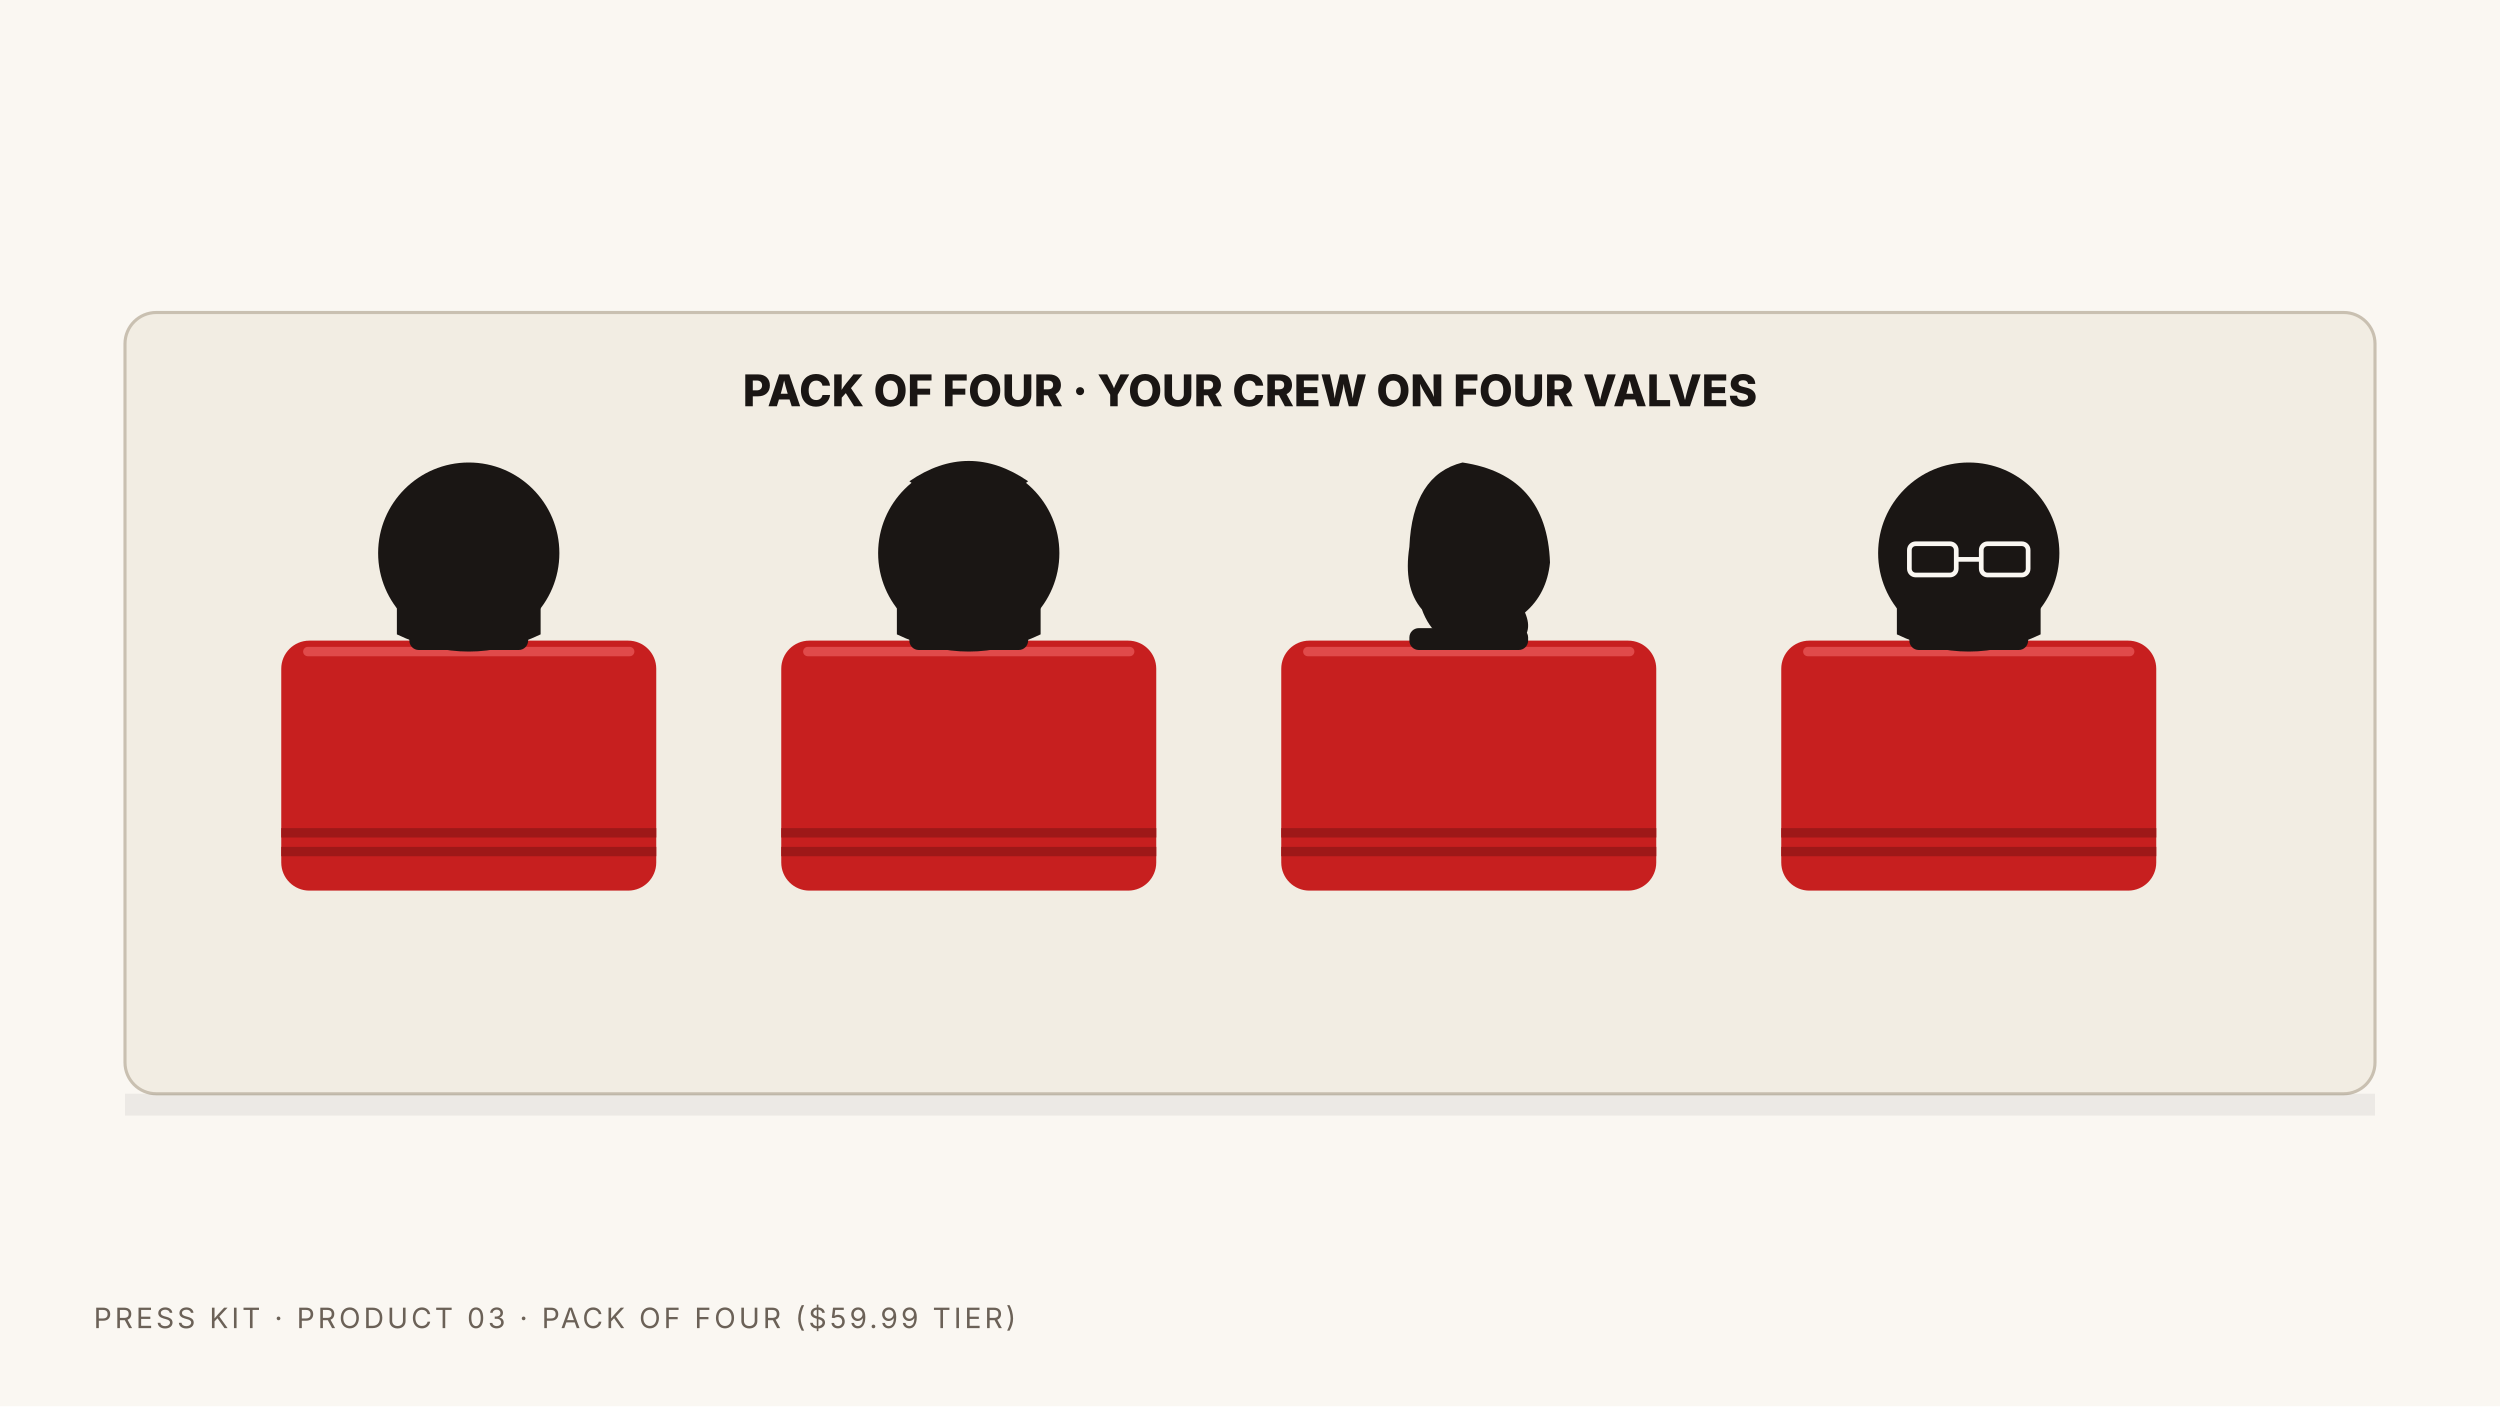
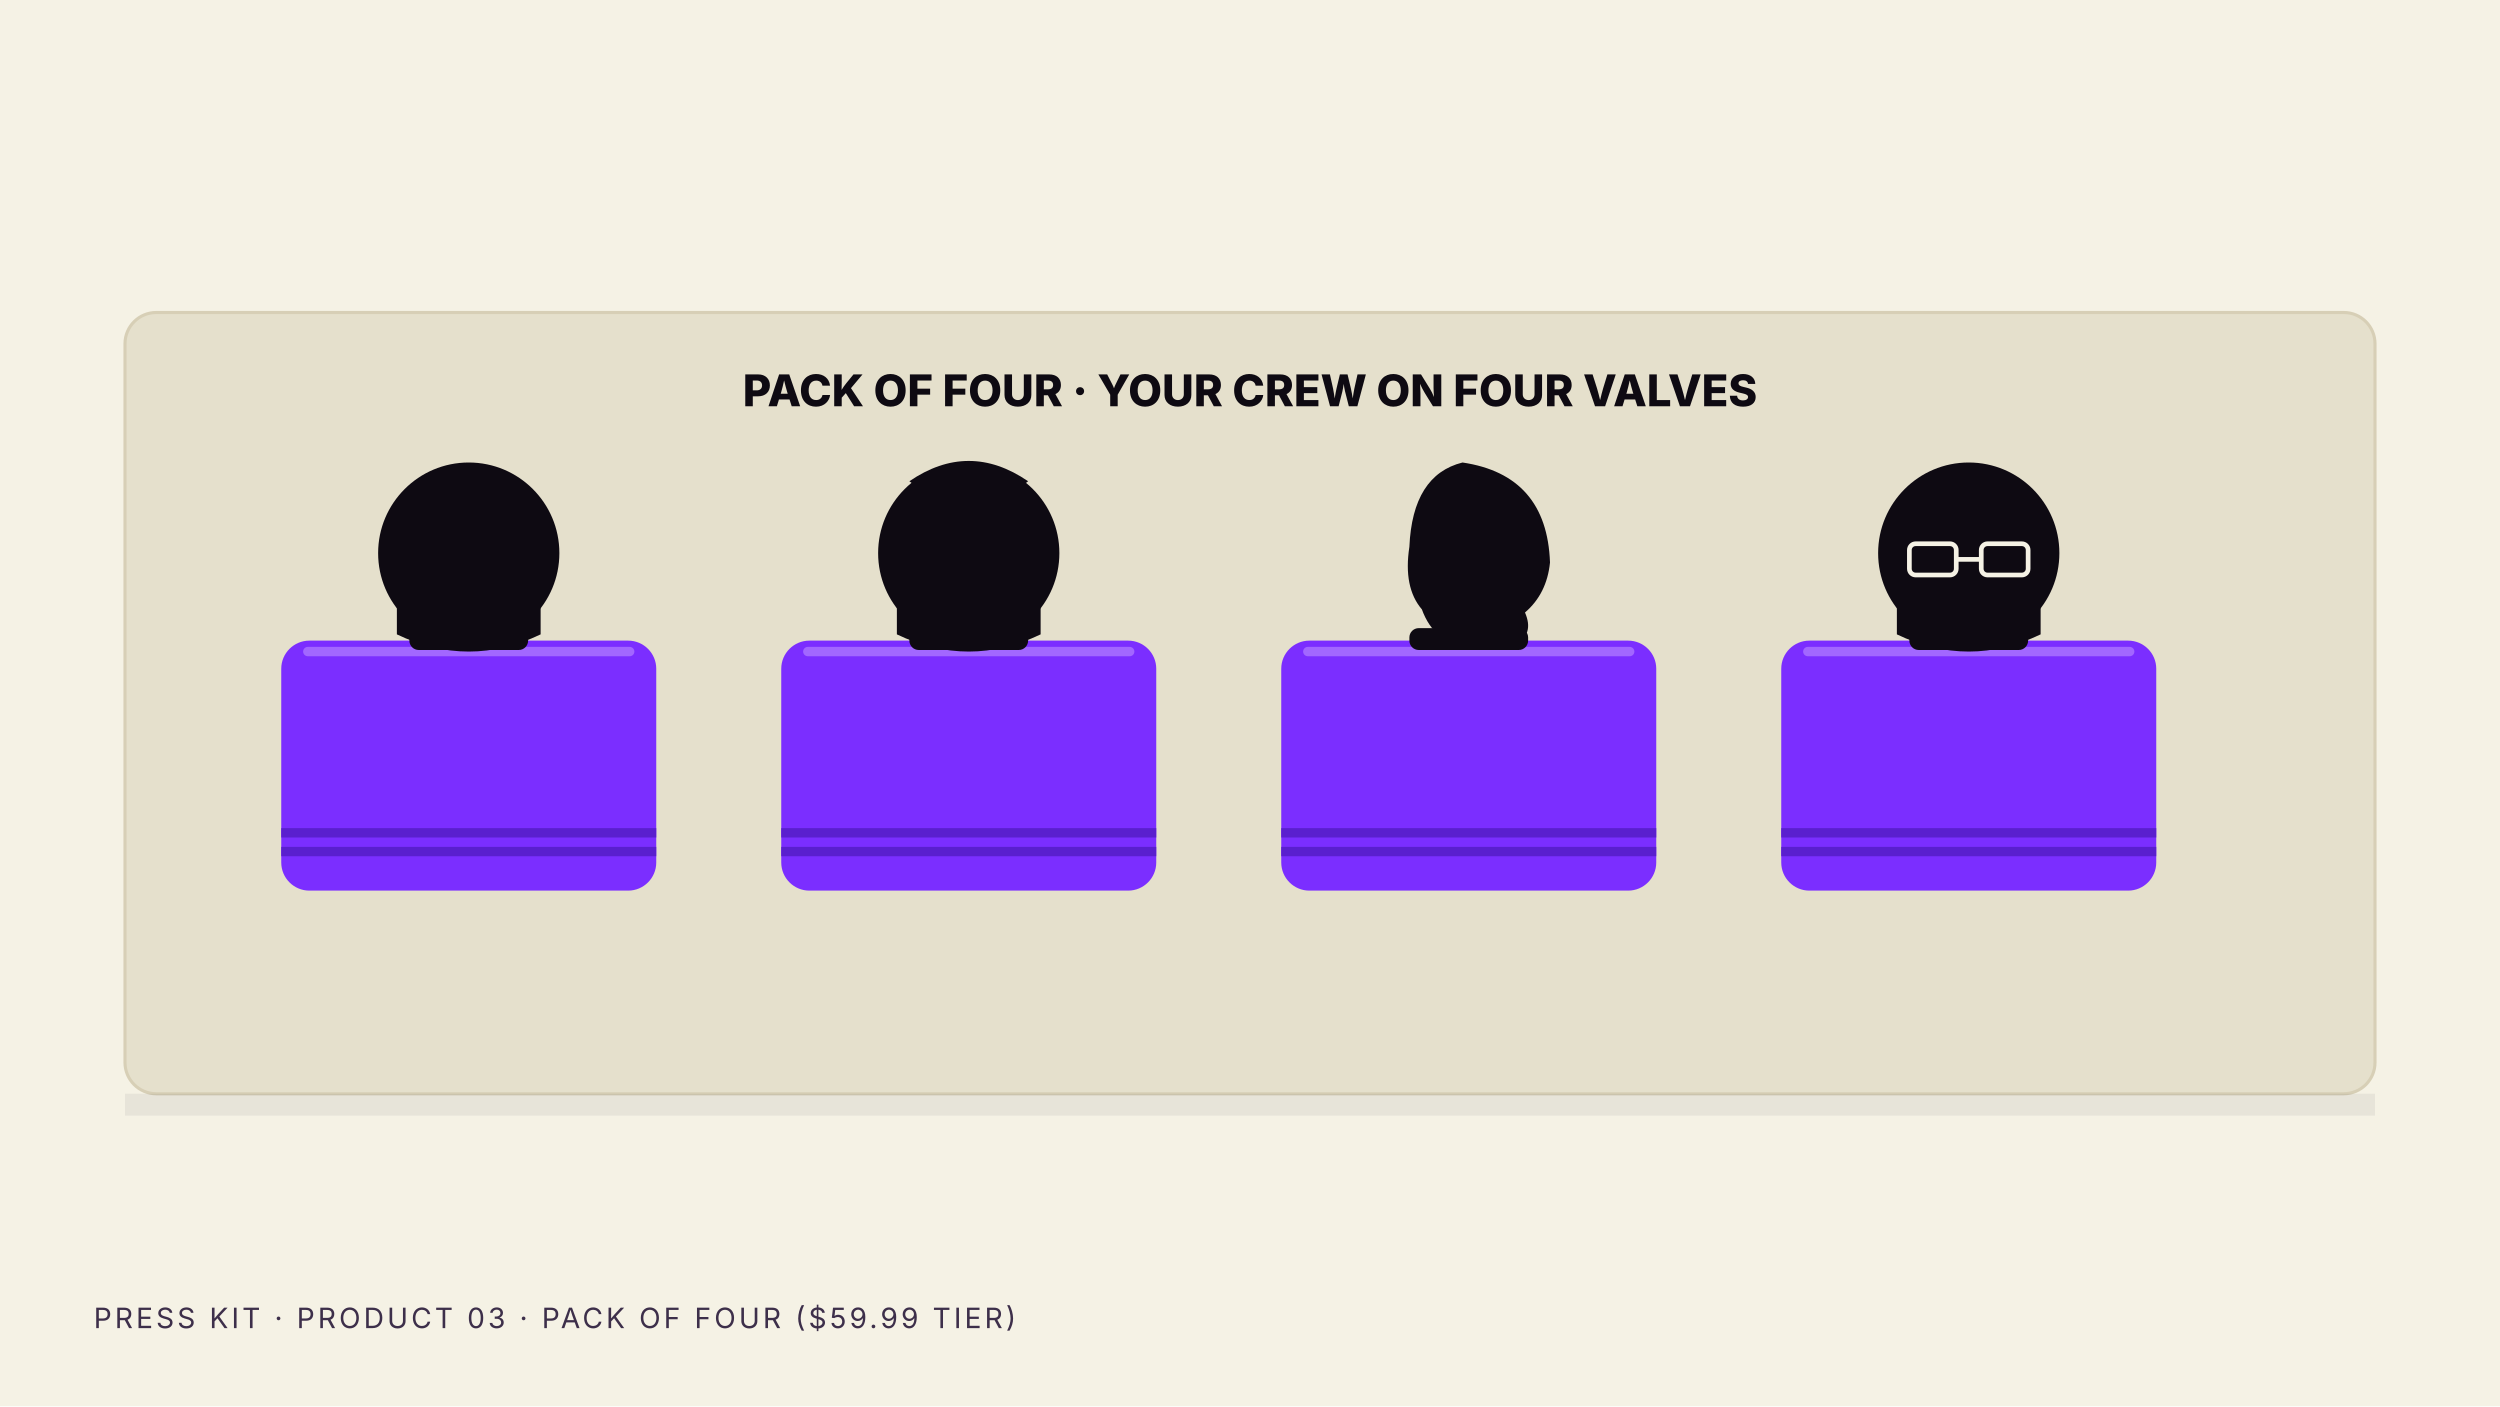
<svg xmlns="http://www.w3.org/2000/svg" viewBox="0 0 1600 900" width="1600" height="900" role="img" aria-label="ValveHeadZ pack of four caps">
-   <rect width="1600" height="900" fill="#FAF7F2" />
-   <rect x="80" y="200" width="1440" height="500" rx="20" fill="#F2EDE3" stroke="#C9C0B1" stroke-width="2" />
-   <rect x="80" y="700" width="1440" height="14" fill="#1A1614" fill-opacity="0.06" />
+   <rect width="1600" height="900" fill="#F5F2E5" />
+   <rect x="80" y="200" width="1440" height="500" rx="20" fill="#E5E0CC" stroke="#D7CFB6" stroke-width="2" />
+   <rect x="80" y="700" width="1440" height="14" fill="#0E0A12" fill-opacity="0.06" />
  <g>
    <g transform="translate(180 290)">
-       <rect x="0" y="120" width="240" height="160" rx="18" fill="#C71F1F" />
-       <g fill="#9E1818">
+       <rect x="0" y="120" width="240" height="160" rx="18" fill="#7B2EFF" />
+       <g fill="#5A1FCE">
        <rect x="0" y="240" width="240" height="6" />
        <rect x="0" y="252" width="240" height="6" />
      </g>
-       <rect x="14" y="124" width="212" height="6" rx="3" fill="#E04A4A" />
-       <g transform="translate(60 0)" fill="#1A1614">
+       <rect x="14" y="124" width="212" height="6" rx="3" fill="#A267FF" />
+       <g transform="translate(60 0)" fill="#0E0A12">
        <circle cx="60" cy="64" r="58" />
        <path d="M 14 86 Q 60 134 106 86 L 106 116 Q 60 138 14 116 Z" />
        <rect x="22" y="112" width="76" height="14" rx="6" />
      </g>
    </g>
    <g transform="translate(500 290)">
-       <rect x="0" y="120" width="240" height="160" rx="18" fill="#C71F1F" />
-       <g fill="#9E1818">
+       <rect x="0" y="120" width="240" height="160" rx="18" fill="#7B2EFF" />
+       <g fill="#5A1FCE">
        <rect x="0" y="240" width="240" height="6" />
        <rect x="0" y="252" width="240" height="6" />
      </g>
-       <rect x="14" y="124" width="212" height="6" rx="3" fill="#E04A4A" />
-       <g transform="translate(60 0)" fill="#1A1614">
+       <rect x="14" y="124" width="212" height="6" rx="3" fill="#A267FF" />
+       <g transform="translate(60 0)" fill="#0E0A12">
        <circle cx="60" cy="64" r="58" />
        <path d="M 14 86 Q 60 134 106 86 L 106 116 Q 60 138 14 116 Z" />
        <rect x="22" y="112" width="76" height="14" rx="6" />
        <path d="M 22 18 Q 60 -8 98 18 Q 80 32 60 30 Q 40 32 22 18 Z" />
      </g>
    </g>
    <g transform="translate(820 290)">
-       <rect x="0" y="120" width="240" height="160" rx="18" fill="#C71F1F" />
-       <g fill="#9E1818">
+       <rect x="0" y="120" width="240" height="160" rx="18" fill="#7B2EFF" />
+       <g fill="#5A1FCE">
        <rect x="0" y="240" width="240" height="6" />
        <rect x="0" y="252" width="240" height="6" />
      </g>
-       <rect x="14" y="124" width="212" height="6" rx="3" fill="#E04A4A" />
-       <g transform="translate(60 0)" fill="#1A1614">
+       <rect x="14" y="124" width="212" height="6" rx="3" fill="#A267FF" />
+       <g transform="translate(60 0)" fill="#0E0A12">
        <path d="M 56 6                  Q 110 14 112 70                  Q 110 90 96 102                  Q 102 116 90 122                  L 60 124                  Q 38 122 30 100                  Q 18 86 22 60                  Q 24 14 56 6 Z" />
        <rect x="22" y="112" width="76" height="14" rx="6" />
      </g>
    </g>
    <g transform="translate(1140 290)">
-       <rect x="0" y="120" width="240" height="160" rx="18" fill="#C71F1F" />
-       <g fill="#9E1818">
+       <rect x="0" y="120" width="240" height="160" rx="18" fill="#7B2EFF" />
+       <g fill="#5A1FCE">
        <rect x="0" y="240" width="240" height="6" />
        <rect x="0" y="252" width="240" height="6" />
      </g>
-       <rect x="14" y="124" width="212" height="6" rx="3" fill="#E04A4A" />
-       <g transform="translate(60 0)" fill="#1A1614">
+       <rect x="14" y="124" width="212" height="6" rx="3" fill="#A267FF" />
+       <g transform="translate(60 0)" fill="#0E0A12">
        <circle cx="60" cy="64" r="58" />
        <path d="M 14 86 Q 60 134 106 86 L 106 116 Q 60 138 14 116 Z" />
        <rect x="22" y="112" width="76" height="14" rx="6" />
-         <g fill="none" stroke="#FAF7F2" stroke-width="3">
+         <g fill="none" stroke="#F5F2E5" stroke-width="3">
          <rect x="22" y="58" width="30" height="20" rx="4" />
          <rect x="68" y="58" width="30" height="20" rx="4" />
          <line x1="52" y1="68" x2="68" y2="68" />
        </g>
      </g>
    </g>
  </g>
-   <g font-family="-apple-system, system-ui, 'Inter', sans-serif" fill="#1A1614">
+   <g font-family="-apple-system, system-ui, 'Inter', sans-serif" fill="#0E0A12">
    <text x="800" y="260" font-size="28" font-weight="800" text-anchor="middle">PACK OF FOUR · YOUR CREW ON FOUR VALVES</text>
  </g>
-   <g font-family="-apple-system, system-ui, 'Inter', sans-serif" fill="#6B6157">
+   <g font-family="-apple-system, system-ui, 'Inter', sans-serif" fill="#3D2F4A">
    <text x="60" y="850" font-size="18" letter-spacing="2">PRESS KIT · PRODUCT 03 · PACK OF FOUR ($59.99 TIER)</text>
  </g>
</svg>
